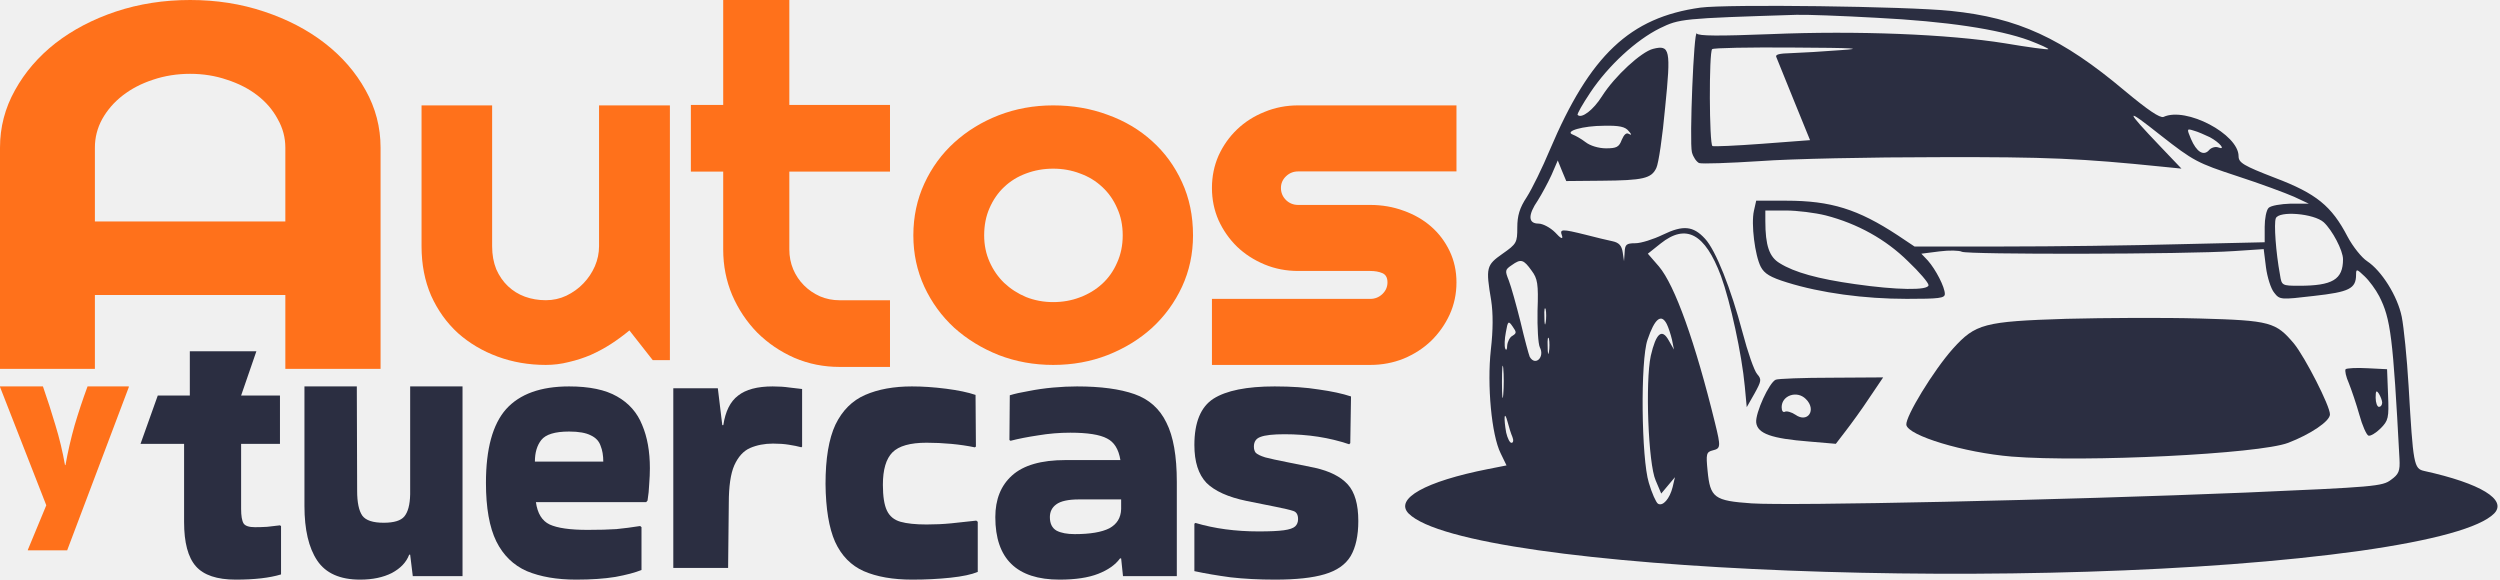
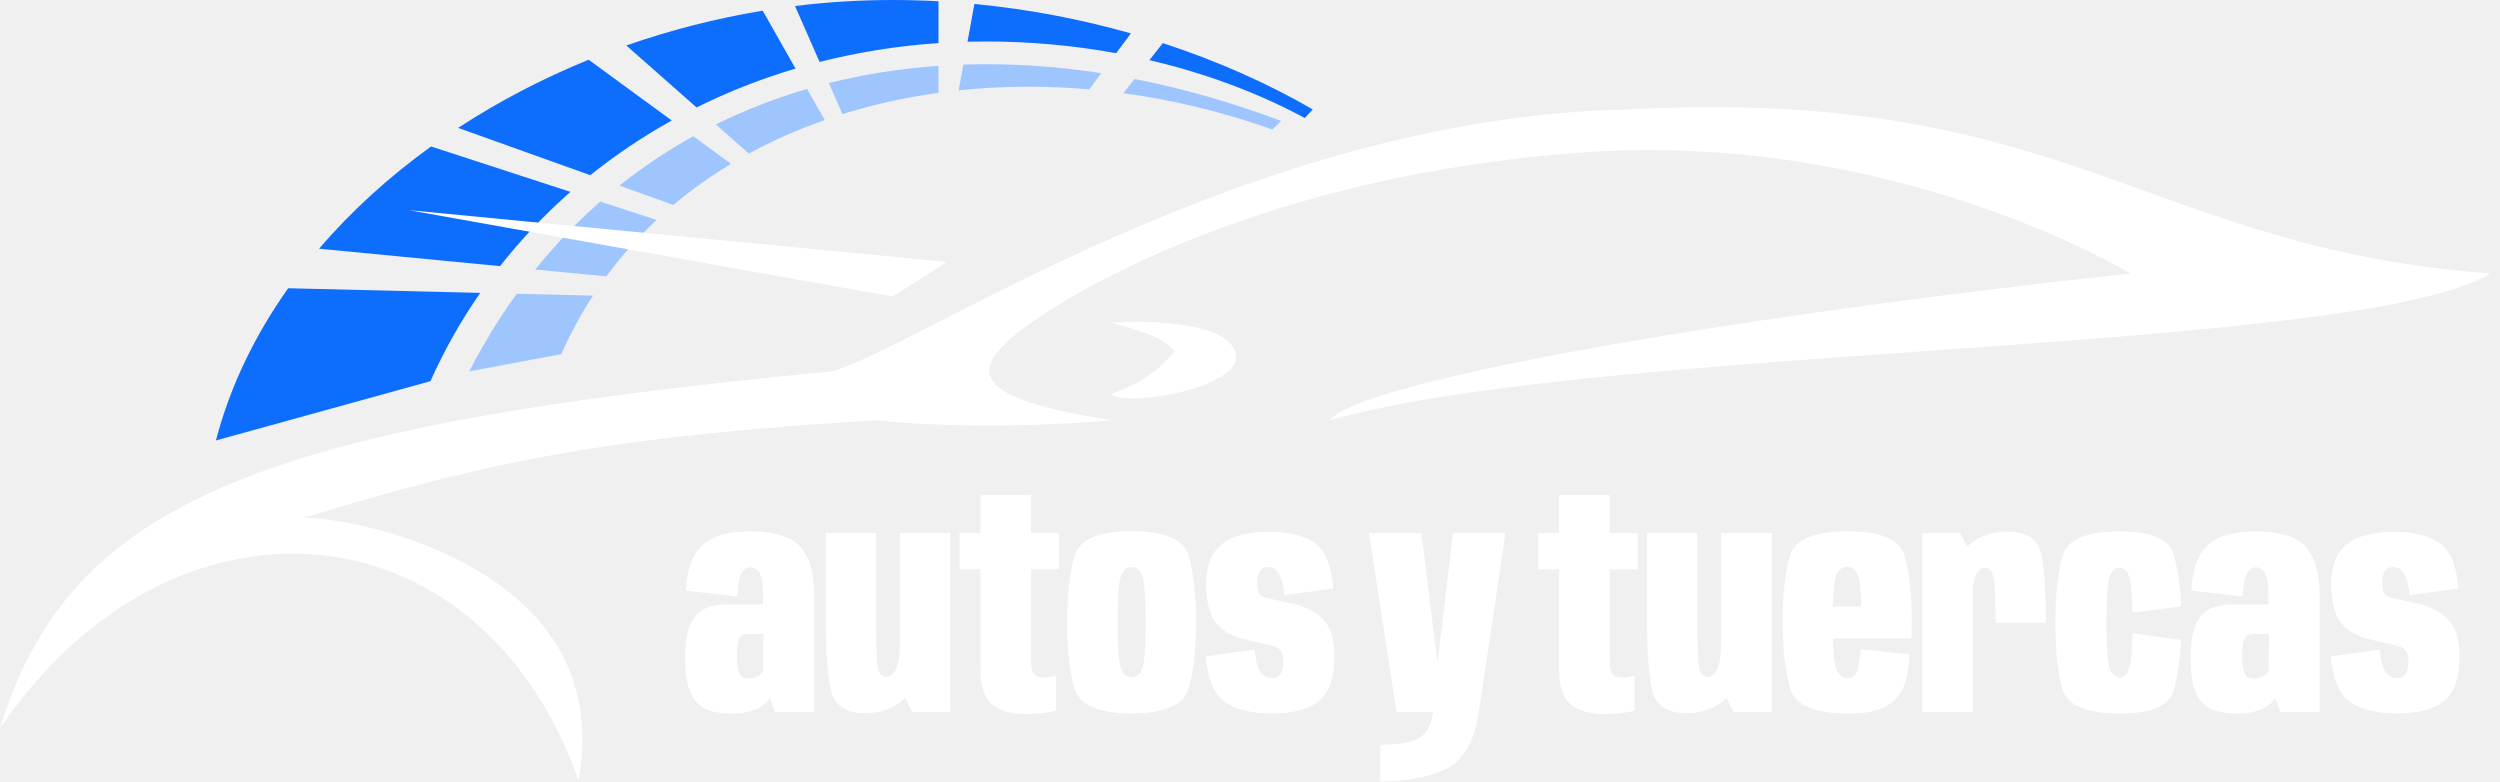
- <svg xmlns="http://www.w3.org/2000/svg" height="45" viewBox="0 0 427 99" fill="none">
-   <path d="M234.035 62.329H207V51.05H234.035C234.843 51.05 235.537 50.773 236.114 50.22C236.692 49.667 236.981 49.004 236.981 48.23C236.981 47.428 236.692 46.903 236.114 46.654C235.537 46.405 234.843 46.281 234.035 46.281H221.73C219.68 46.281 217.759 45.907 215.968 45.161C214.177 44.415 212.618 43.406 211.289 42.134C209.961 40.835 208.906 39.328 208.126 37.614C207.375 35.9 207 34.062 207 32.099C207 30.136 207.375 28.298 208.126 26.584C208.906 24.87 209.961 23.377 211.289 22.105C212.618 20.834 214.177 19.838 215.968 19.12C217.759 18.373 219.68 18 221.73 18L248.765 18V29.279H221.73C220.922 29.279 220.228 29.556 219.651 30.108C219.073 30.661 218.784 31.325 218.784 32.099C218.784 32.901 219.073 33.592 219.651 34.172C220.228 34.725 220.922 35.002 221.73 35.002H234.035C236.056 35.002 237.963 35.333 239.753 35.997C241.544 36.633 243.104 37.531 244.433 38.692C245.761 39.853 246.815 41.249 247.595 42.88C248.375 44.511 248.765 46.294 248.765 48.23C248.765 50.193 248.375 52.031 247.595 53.745C246.815 55.431 245.761 56.924 244.433 58.223C243.104 59.495 241.544 60.504 239.753 61.25C237.963 61.969 236.056 62.329 234.035 62.329Z" fill="#FF711B" />
-   <path d="M107.503 56.437C106.528 57.25 105.479 58.022 104.356 58.753C103.263 59.457 102.111 60.08 100.899 60.622C99.688 61.137 98.432 61.543 97.132 61.841C95.861 62.166 94.561 62.329 93.231 62.329C90.306 62.329 87.558 61.855 84.987 60.907C82.416 59.958 80.156 58.618 78.205 56.884C76.285 55.123 74.763 52.997 73.64 50.505C72.547 47.986 72 45.169 72 42.054V18H84.056V42.054C84.056 43.516 84.293 44.83 84.765 45.995C85.268 47.133 85.932 48.094 86.76 48.88C87.587 49.665 88.547 50.261 89.641 50.667C90.764 51.074 91.96 51.277 93.231 51.277C94.472 51.277 95.639 51.02 96.733 50.505C97.856 49.963 98.831 49.259 99.658 48.392C100.485 47.525 101.135 46.55 101.608 45.467C102.081 44.356 102.317 43.218 102.317 42.054V18H114.418V61.516H111.492L107.503 56.437Z" fill="#FF711B" />
-   <path d="M48.736 37.826V25.218C48.736 23.489 48.301 21.864 47.432 20.341C46.601 18.789 45.449 17.441 43.976 16.299C42.502 15.157 40.764 14.264 38.762 13.619C36.797 12.946 34.701 12.609 32.472 12.609C30.243 12.609 28.127 12.946 26.125 13.619C24.16 14.264 22.441 15.157 20.968 16.299C19.494 17.441 18.323 18.789 17.454 20.341C16.623 21.864 16.207 23.489 16.207 25.218V37.826H48.736ZM65 63H48.736V50.391H16.207V63H0V25.218C0 21.732 0.85 18.466 2.55 15.421C4.25 12.345 6.555 9.665 9.464 7.381C12.411 5.096 15.849 3.295 19.778 1.977C23.744 0.659 27.976 0 32.472 0C36.968 0 41.18 0.659 45.109 1.977C49.076 3.295 52.533 5.096 55.48 7.381C58.426 9.665 60.75 12.345 62.45 15.421C64.15 18.466 65 21.732 65 25.218V63Z" fill="#FF711B" />
-   <path d="M143.415 62.671C140.674 62.671 138.099 62.155 135.691 61.122C133.282 60.062 131.164 58.624 129.337 56.81C127.537 54.968 126.112 52.833 125.06 50.405C124.035 47.977 123.523 45.381 123.523 42.618V29.305H118V17.918H123.523V0H134.818V17.918H152.011V29.305H134.818V42.618C134.818 43.818 135.04 44.949 135.483 46.009C135.926 47.042 136.535 47.949 137.31 48.73C138.085 49.512 138.999 50.14 140.051 50.614C141.103 51.061 142.224 51.284 143.415 51.284H152.011V62.671H143.415Z" fill="#FF711B" />
-   <path d="M203.768 40.203C203.768 43.336 203.142 46.26 201.89 48.975C200.639 51.664 198.936 54.001 196.782 55.985C194.628 57.943 192.095 59.496 189.184 60.645C186.302 61.767 183.202 62.329 179.884 62.329C176.595 62.329 173.495 61.767 170.584 60.645C167.702 59.496 165.169 57.943 162.986 55.985C160.832 54.001 159.129 51.664 157.878 48.975C156.626 46.26 156 43.336 156 40.203C156 37.019 156.626 34.069 157.878 31.353C159.129 28.638 160.832 26.302 162.986 24.344C165.169 22.36 167.702 20.806 170.584 19.684C173.495 18.561 176.595 18 179.884 18C183.202 18 186.302 18.535 189.184 19.605C192.095 20.65 194.628 22.151 196.782 24.109C198.936 26.041 200.639 28.377 201.89 31.118C203.142 33.834 203.768 36.862 203.768 40.203ZM191.76 40.203C191.76 38.48 191.44 36.927 190.8 35.544C190.189 34.134 189.344 32.933 188.267 31.941C187.19 30.923 185.924 30.152 184.469 29.63C183.042 29.082 181.514 28.808 179.884 28.808C178.254 28.808 176.711 29.082 175.256 29.63C173.829 30.152 172.578 30.923 171.501 31.941C170.453 32.933 169.623 34.134 169.012 35.544C168.4 36.927 168.095 38.48 168.095 40.203C168.095 41.822 168.4 43.323 169.012 44.707C169.623 46.09 170.453 47.291 171.501 48.309C172.578 49.328 173.829 50.137 175.256 50.737C176.711 51.312 178.254 51.599 179.884 51.599C181.514 51.599 183.042 51.325 184.469 50.776C185.924 50.228 187.19 49.458 188.267 48.466C189.344 47.474 190.189 46.273 190.8 44.863C191.44 43.454 191.76 41.9 191.76 40.203Z" fill="#FF711B" />
-   <path d="M204.187 89.317C207.43 90.283 211.026 90.766 214.975 90.766C216.888 90.766 218.322 90.701 219.278 90.569C220.235 90.437 220.879 90.218 221.212 89.91C221.544 89.603 221.71 89.186 221.71 88.659C221.71 87.912 221.44 87.451 220.9 87.275C220.401 87.1 219.382 86.858 217.844 86.551L212.918 85.563C209.758 84.904 207.471 83.872 206.058 82.467C204.686 81.018 204 78.866 204 76.012C204 72.148 205.081 69.513 207.243 68.108C209.446 66.703 212.938 66 217.719 66C220.588 66 223.103 66.176 225.265 66.527C227.468 66.834 229.298 67.23 230.753 67.713L230.628 75.683L230.441 75.88C227.074 74.739 223.394 74.168 219.403 74.168C217.449 74.168 216.077 74.321 215.287 74.629C214.539 74.892 214.165 75.441 214.165 76.275C214.165 76.715 214.269 77.066 214.477 77.329C214.726 77.593 215.267 77.856 216.098 78.12C216.929 78.339 218.239 78.625 220.027 78.976L224.579 79.898C227.115 80.469 228.986 81.413 230.192 82.731C231.397 84.048 232 86.134 232 88.988C232 91.491 231.563 93.489 230.69 94.982C229.817 96.431 228.341 97.463 226.263 98.078C224.226 98.693 221.399 99 217.782 99C215.038 99 212.502 98.868 210.174 98.605C207.887 98.297 205.829 97.946 204 97.551V89.449L204.187 89.317Z" fill="#2B2E41" />
-   <path d="M183.947 66C188.004 66 191.279 66.439 193.773 67.317C196.267 68.196 198.084 69.82 199.225 72.192C200.408 74.519 201 77.9 201 82.335V98.407H191.808L191.491 95.377H191.301C190.498 96.475 189.251 97.353 187.56 98.012C185.87 98.671 183.672 99 180.967 99C173.656 99 170 95.443 170 88.329C170 85.299 170.951 82.928 172.853 81.216C174.797 79.459 177.84 78.581 181.982 78.581H191.364C191.068 76.737 190.307 75.507 189.082 74.892C187.856 74.234 185.764 73.904 182.806 73.904C180.946 73.904 179.108 74.058 177.29 74.365C175.515 74.629 173.952 74.936 172.599 75.287L172.409 75.156L172.472 67.515C173.318 67.251 174.395 67.01 175.706 66.79C177.016 66.527 178.389 66.329 179.826 66.198C181.305 66.066 182.679 66 183.947 66ZM183.566 91.228C186.187 91.228 188.152 90.898 189.462 90.24C190.772 89.537 191.449 88.439 191.491 86.946V85.299H184.327C182.468 85.299 181.157 85.585 180.397 86.156C179.678 86.683 179.319 87.407 179.319 88.329C179.319 89.427 179.699 90.196 180.46 90.635C181.221 91.03 182.256 91.228 183.566 91.228Z" fill="#2B2E41" />
-   <path d="M167 89.12V97.683C165.953 98.122 164.404 98.451 162.353 98.671C160.301 98.89 158.124 99 155.821 99C152.514 99 149.75 98.517 147.531 97.551C145.354 96.585 143.721 94.916 142.633 92.545C141.586 90.174 141.042 86.88 141 82.665C141 78.317 141.565 74.936 142.696 72.521C143.868 70.106 145.564 68.415 147.783 67.449C150.002 66.483 152.66 66 155.758 66C157.601 66 159.547 66.132 161.599 66.395C163.651 66.659 165.325 67.01 166.623 67.449L166.686 76.275L166.498 76.407C165.242 76.144 163.902 75.946 162.478 75.814C161.055 75.683 159.652 75.617 158.271 75.617C155.465 75.617 153.519 76.166 152.43 77.263C151.341 78.361 150.797 80.206 150.797 82.796C150.797 84.772 151.027 86.243 151.488 87.21C151.948 88.176 152.723 88.812 153.812 89.12C154.9 89.427 156.386 89.581 158.271 89.581C159.736 89.581 161.138 89.515 162.478 89.383C163.818 89.251 165.242 89.098 166.749 88.922L167 89.12Z" fill="#2B2E41" />
-   <path d="M124.362 97H115V66.315H122.606L123.367 72.616H123.543C123.894 70.264 124.732 68.583 126.059 67.575C127.385 66.525 129.355 66 131.968 66C133.021 66 133.977 66.063 134.835 66.189C135.693 66.273 136.415 66.357 137 66.441V76.27L136.883 76.396C136.259 76.228 135.537 76.081 134.718 75.955C133.938 75.829 133.041 75.766 132.027 75.766C130.583 75.766 129.277 76.018 128.106 76.522C126.975 77.026 126.078 78.013 125.415 79.484C124.791 80.912 124.479 83.054 124.479 85.911L124.362 97Z" fill="#2B2E41" />
-   <path d="M109.569 97.353C108.5 97.792 107.011 98.188 105.102 98.539C103.232 98.846 100.999 99 98.403 99C95.12 99 92.314 98.517 89.986 97.551C87.695 96.541 85.958 94.85 84.775 92.479C83.592 90.064 83 86.727 83 82.467C83 76.671 84.145 72.477 86.436 69.886C88.764 67.295 92.352 66 97.2 66C100.674 66 103.404 66.571 105.389 67.713C107.412 68.854 108.843 70.479 109.683 72.587C110.561 74.651 111 77.11 111 79.964C111 80.798 110.962 81.699 110.885 82.665C110.847 83.631 110.752 84.575 110.599 85.497L110.37 85.76H91.532C91.799 87.693 92.582 88.966 93.879 89.581C95.215 90.196 97.372 90.503 100.35 90.503C102.335 90.503 103.976 90.459 105.274 90.371C106.61 90.24 107.965 90.064 109.339 89.844L109.569 90.042V97.353ZM103.041 78.844C103.041 77.79 102.888 76.89 102.583 76.144C102.316 75.353 101.762 74.76 100.922 74.365C100.082 73.926 98.842 73.707 97.2 73.707C94.796 73.707 93.211 74.19 92.448 75.156C91.723 76.078 91.36 77.307 91.36 78.844H103.041Z" fill="#2B2E41" />
-   <path d="M61.503 99C58.075 99 55.633 97.913 54.18 95.74C52.727 93.567 52 90.462 52 86.425V66H60.944L61 83.831C61 85.827 61.298 87.246 61.894 88.089C62.491 88.887 63.702 89.286 65.528 89.286C67.279 89.286 68.453 88.931 69.05 88.222C69.683 87.468 70.019 86.204 70.056 84.429V66H79V98.401H70.503L70.056 94.742H69.888C69.404 96.028 68.416 97.071 66.925 97.869C65.435 98.623 63.627 99 61.503 99Z" fill="#2B2E41" />
-   <path d="M31.442 89.155V75.816L24 75.816L26.947 67.559L32.421 67.559V60L43.789 60L41.182 67.559H47.817V75.816H41.182V86.932C41.182 88.117 41.324 88.943 41.608 89.409C41.892 89.832 42.541 90.044 43.556 90.044C44.206 90.044 44.895 90.023 45.626 89.981C46.356 89.896 47.087 89.811 47.817 89.726L48 89.853V98.111C46.052 98.704 43.475 99 40.269 99C37.063 99 34.79 98.238 33.451 96.713C32.112 95.189 31.442 92.669 31.442 89.155Z" fill="#2B2E41" />
-   <path d="M4.752 93.917L7.907 86.303L0 66.083V66H7.333C8.098 68.191 8.808 70.396 9.464 72.615C10.146 74.834 10.693 77.109 11.102 79.438H11.184C11.594 77.136 12.113 74.876 12.741 72.657C13.397 70.438 14.134 68.219 14.953 66H22V66.125L11.471 94H4.752V93.917Z" fill="#FF711B" />
-   <path d="M290.427 1.302C278.386 2.979 271.585 9.406 264.729 25.559C263.447 28.633 261.663 32.266 260.771 33.663C259.545 35.507 259.154 36.849 259.154 38.861C259.154 41.432 259.043 41.655 256.646 43.332C253.859 45.288 253.747 45.679 254.695 51.324C255.029 53.504 255.029 56.354 254.639 59.708C253.97 65.8 254.751 74.295 256.312 77.425L257.315 79.493L254.193 80.108C243.435 82.231 238.139 85.194 240.592 87.709C250.626 97.713 349.46 101.57 403.141 94.08C415.684 92.292 423.599 90.112 425.996 87.709C428.282 85.361 423.711 82.567 414.067 80.443C412.283 80.052 412.172 79.381 411.391 65.967C411.113 61.161 410.555 55.795 410.221 54.119C409.496 50.542 406.765 46.238 404.312 44.617C403.364 44.003 401.859 42.102 400.967 40.426C398.236 35.172 395.616 33.048 388.536 30.365C383.185 28.297 382.349 27.794 382.349 26.677C382.349 22.932 373.374 18.181 369.528 19.97C368.914 20.193 366.852 18.796 362.894 15.498C352.191 6.5 344.666 3.035 333.183 1.861C325.657 1.079 294.998 0.688 290.427 1.302ZM320.473 3.035C332.569 3.65 341.321 4.991 346.561 6.891C348.456 7.618 349.961 8.289 349.85 8.4C349.739 8.512 346.394 8.065 342.436 7.394C332.681 5.829 317.184 5.215 302.412 5.829C293.716 6.165 290.037 6.165 289.814 5.718C289.312 4.935 288.532 24.162 288.978 26.006C289.2 26.844 289.758 27.627 290.204 27.85C290.706 28.018 295.388 27.85 300.628 27.515C305.868 27.124 319.581 26.844 331.064 26.844C349.683 26.788 355.536 27.068 369.249 28.465L372.594 28.8L368.97 25C362.838 18.573 362.894 18.237 369.026 23.1C374.656 27.515 375.325 27.85 382.126 30.086C386.084 31.371 390.432 32.992 391.825 33.607L394.334 34.781H391.268C389.54 34.837 387.867 35.116 387.477 35.507C387.087 35.898 386.808 37.352 386.808 38.749V41.376L372.203 41.711C364.12 41.935 350.686 42.102 342.269 42.102H326.995L324.152 40.202C317.351 35.731 312.724 34.278 305.088 34.278H299.959L299.569 36.01C299.067 38.246 299.736 43.611 300.74 45.568C301.353 46.741 302.356 47.356 305.255 48.25C310.996 50.039 318.41 51.045 325.657 51.045C331.176 51.045 332.179 50.933 332.179 50.206C332.179 49.033 330.618 46.015 329.28 44.506L328.166 43.332L331.231 42.941C332.96 42.717 334.632 42.773 335.078 42.996C335.858 43.499 373.541 43.444 381.568 42.885L386.641 42.549L387.031 45.679C387.254 47.356 387.867 49.312 388.425 49.983C389.373 51.212 389.54 51.212 395.226 50.542C401.246 49.871 402.417 49.312 402.417 46.909C402.417 45.903 402.528 45.903 403.866 47.188C404.646 47.915 405.761 49.424 406.374 50.598C408.325 54.454 408.716 57.416 409.831 78.375C409.942 80.443 409.719 81.002 408.381 81.952C406.932 83.07 405.483 83.182 383.575 84.132C352.414 85.417 305.868 86.423 299.179 85.976C292.768 85.529 292.099 85.026 291.653 80.387C291.375 77.537 291.43 77.201 292.545 76.922C293.883 76.587 293.939 76.363 292.935 72.283C289.535 58.422 286.079 48.753 283.347 45.512L281.452 43.332L283.626 41.599C287.974 38.134 291.207 39.867 293.939 47.132C295.555 51.548 297.506 60.546 298.008 65.967L298.343 69.544L299.68 67.197C300.851 65.073 300.907 64.794 300.126 63.9C299.625 63.341 298.51 60.155 297.618 56.745C295.667 49.368 293.047 42.717 291.207 40.761C289.2 38.581 287.472 38.413 284.016 40.09C282.4 40.873 280.281 41.543 279.334 41.543C277.773 41.543 277.55 41.767 277.494 43.052L277.383 44.617L277.16 43.108C276.993 41.935 276.491 41.432 275.432 41.208C274.596 41.04 272.533 40.537 270.805 40.09C266.736 39.084 266.345 39.084 266.791 40.258C267.014 40.929 266.568 40.761 265.621 39.699C264.785 38.861 263.502 38.19 262.778 38.19C260.994 38.19 260.938 36.737 262.666 34.222C263.335 33.16 264.394 31.204 265.008 29.862L266.067 27.403L266.791 29.192L267.516 30.924L273.536 30.868C280.672 30.812 282.065 30.477 282.901 28.689C283.292 27.906 283.961 23.267 284.407 18.349C285.41 8.456 285.243 7.618 282.344 8.345C280.337 8.848 275.822 12.983 273.648 16.393C272.143 18.796 270.136 20.305 269.467 19.634C269.3 19.523 270.303 17.79 271.641 15.778C274.707 11.195 279.445 6.835 283.515 4.823C286.859 3.203 287.194 3.147 306.816 2.532C308.376 2.476 314.508 2.7 320.473 3.035ZM314.341 8.568C311.442 8.792 307.708 9.015 306.035 9.071C303.861 9.127 303.137 9.295 303.415 9.798C303.582 10.189 304.92 13.542 306.425 17.231L309.157 23.938L301.018 24.553C296.559 24.888 292.712 25.056 292.489 24.944C291.932 24.665 291.876 8.903 292.434 8.4C292.601 8.177 298.844 8.065 306.202 8.121C316.85 8.177 318.522 8.289 314.341 8.568ZM278.163 22.373C278.721 22.988 278.721 23.155 278.219 22.876C277.773 22.597 277.383 22.988 276.993 23.882C276.547 25.112 276.101 25.335 274.317 25.335C273.035 25.335 271.585 24.888 270.805 24.273C270.08 23.714 269.077 23.155 268.631 22.988C267.126 22.429 270.359 21.479 273.982 21.479C276.547 21.423 277.606 21.646 278.163 22.373ZM377.443 23.435C379.116 24.329 380.286 25.726 378.837 25.168C378.391 25 377.666 25.223 377.332 25.615C376.384 26.732 375.158 25.95 374.21 23.714C373.485 21.982 373.485 21.926 374.712 22.317C375.381 22.485 376.607 23.044 377.443 23.435ZM311.833 36.793C317.24 38.19 322.089 40.873 325.88 44.617C327.831 46.462 329.392 48.306 329.392 48.697C329.392 49.648 323.873 49.536 316.85 48.53C310.495 47.635 306.481 46.518 303.973 44.953C302.189 43.891 301.52 41.935 301.52 37.743V35.954H305.032C306.927 35.954 310.049 36.346 311.833 36.793ZM396.898 37.966C398.347 39.308 400.187 42.773 400.187 44.282C400.187 47.747 398.403 48.809 392.661 48.809C389.763 48.809 389.707 48.753 389.428 46.965C388.704 43.052 388.369 38.19 388.704 37.296C389.205 35.954 395.226 36.457 396.898 37.966ZM261.607 46.238C262.611 47.58 262.778 48.474 262.611 53.057C262.555 55.963 262.722 58.758 263.001 59.316C263.893 60.993 262.22 62.614 261.273 60.937C261.106 60.546 260.381 57.863 259.712 55.013C258.987 52.107 258.095 48.921 257.705 47.915C257.036 46.238 257.036 46.071 258.207 45.288C259.768 44.17 260.214 44.282 261.607 46.238ZM264.004 55.069C263.893 55.795 263.781 55.348 263.781 54.119C263.725 52.889 263.837 52.33 264.004 52.833C264.116 53.392 264.116 54.398 264.004 55.069ZM284.685 55.348C284.964 55.907 285.354 57.081 285.577 58.031L285.912 59.708L285.02 58.143C283.849 56.019 282.846 56.913 281.954 60.77C281.006 65.129 281.508 79.213 282.79 82.064L283.738 84.299L284.908 82.902L286.079 81.505L285.689 83.182C285.187 85.194 284.016 86.535 283.18 86.032C282.846 85.808 282.121 84.188 281.619 82.455C280.337 78.319 280.17 61.552 281.396 58.031C282.623 54.398 283.738 53.504 284.685 55.348ZM258.318 57.36C257.872 57.584 257.482 58.366 257.426 59.037C257.426 59.708 257.259 59.931 257.092 59.54C256.925 59.149 256.98 57.863 257.203 56.745C257.538 54.789 257.649 54.733 258.374 55.795C259.043 56.745 259.043 56.913 258.318 57.36ZM264.562 60.099C264.45 60.825 264.339 60.378 264.339 59.149C264.283 57.919 264.394 57.36 264.562 57.863C264.673 58.422 264.673 59.428 264.562 60.099ZM256.757 67.365C256.646 68.706 256.534 67.756 256.534 65.297C256.534 62.838 256.646 61.776 256.757 62.894C256.869 64.067 256.869 66.079 256.757 67.365ZM258.318 74.63C258.541 75.189 258.486 75.636 258.151 75.636C257.872 75.636 257.482 74.854 257.259 73.904C256.813 71.445 256.925 69.936 257.482 72.004C257.705 72.898 258.095 74.127 258.318 74.63Z" fill="#2B2E41" />
-   <path d="M352.916 54.454C338.868 54.901 337.419 55.292 333.573 59.54C330.228 63.285 325.434 71.165 325.601 72.562C325.88 74.407 335.468 77.313 343.607 77.984C356.149 78.99 385.861 77.537 390.822 75.636C394.612 74.183 397.957 71.948 397.957 70.774C397.957 69.321 393.721 61.049 391.825 58.702C388.704 55.013 387.812 54.733 375.66 54.398C369.695 54.23 359.438 54.286 352.916 54.454Z" fill="#2B2E41" />
-   <path d="M400.633 63.061C400.466 63.285 400.689 64.347 401.19 65.464C401.636 66.582 402.472 69.041 402.974 70.83C403.476 72.674 404.2 74.295 404.535 74.407C404.869 74.519 405.817 73.96 406.597 73.177C407.935 71.836 408.047 71.389 407.88 67.421L407.712 63.061L404.368 62.894C402.472 62.782 400.8 62.894 400.633 63.061ZM406.876 68.762C406.876 69.153 406.653 69.489 406.319 69.489C406.04 69.489 405.761 68.818 405.761 67.924C405.761 66.75 405.873 66.582 406.319 67.253C406.597 67.7 406.876 68.427 406.876 68.762Z" fill="#2B2E41" />
-   <path d="M303.304 64.85C302.189 65.297 299.792 70.55 299.959 72.171C300.182 74.072 302.579 74.91 308.99 75.413L313.561 75.804L315.233 73.624C316.181 72.395 318.02 69.88 319.302 67.924L321.644 64.458L312.836 64.514C307.986 64.514 303.694 64.682 303.304 64.85ZM308.432 68.147C310.328 69.992 308.767 72.339 306.648 70.83C305.979 70.383 305.143 70.159 304.865 70.327C304.53 70.495 304.307 70.159 304.307 69.544C304.307 67.532 306.927 66.638 308.432 68.147Z" fill="#2B2E41" />
+ <svg xmlns="http://www.w3.org/2000/svg" width="128" height="40" viewBox="0 0 128 40" fill="none">
+   <path fill-rule="evenodd" clip-rule="evenodd" d="M43.134 5.843C44.713 5.349 46.359 4.985 48.05 4.751V3.371C46.121 3.505 44.245 3.8 42.437 4.254L43.134 5.843ZM35.496 6.975C34.171 7.709 32.908 8.552 31.715 9.503L34.48 10.493C35.401 9.717 36.386 9.015 37.427 8.388L35.496 6.975ZM36.649 6.371L38.341 7.864C39.571 7.192 40.871 6.619 42.224 6.145L41.323 4.556C39.702 5.029 38.141 5.634 36.649 6.371ZM33.616 11.261L30.735 10.322C29.544 11.366 28.43 12.525 27.402 13.8L31.045 14.151C31.817 13.103 32.677 12.14 33.616 11.261ZM30.362 15.136L26.455 15.041C25.567 16.27 24.755 17.595 24.024 19.014L28.74 18.13C29.208 17.071 29.751 16.073 30.362 15.136ZM56.385 3.746C53.98 3.377 51.618 3.231 49.325 3.306L49.085 4.625C51.263 4.395 53.507 4.378 55.769 4.575L56.385 3.746ZM57.517 4.77L58.089 4.044C60.559 4.527 63.069 5.242 65.59 6.191L65.148 6.633C62.64 5.737 60.074 5.117 57.517 4.77Z" fill="#9EC5FE" />
+   <path fill-rule="evenodd" clip-rule="evenodd" d="M41.962 3.172C43.908 2.677 45.942 2.349 48.05 2.206V0.064C47.267 0.022 46.48 0 45.691 0C44.016 0 42.35 0.105 40.706 0.308L41.962 3.172ZM39.05 0.547L40.731 3.511C38.957 4.038 37.264 4.706 35.663 5.501L32.068 2.329C34.312 1.544 36.653 0.942 39.05 0.547ZM30.139 3.058C27.768 4.023 25.523 5.197 23.456 6.548L30.223 8.97C31.518 7.931 32.912 6.994 34.393 6.169L30.139 3.058ZM25.602 13.626C26.679 12.258 27.885 10.986 29.206 9.824L22.071 7.499C19.914 9.055 17.98 10.812 16.336 12.734L25.602 13.626ZM14.755 14.758L24.589 14.996C23.602 16.418 22.747 17.93 22.038 19.517L11.055 22.552C11.777 19.785 13.047 17.166 14.755 14.758ZM49.889 0.202L49.537 2.136C49.852 2.128 50.168 2.124 50.486 2.124C52.746 2.124 54.982 2.329 57.146 2.724L57.901 1.709C55.338 0.982 52.645 0.466 49.889 0.202ZM59.536 2.207L58.85 3.079C61.695 3.743 64.387 4.743 66.807 6.043L67.212 5.601C64.892 4.259 62.303 3.109 59.536 2.207Z" fill="#0D6EFD" />
+   <path d="M127.5 14.003C120.72 18.13 81.659 17.627 68.098 21.52C69.425 19.604 87.571 16.322 109.075 14.003C109.075 14.003 96.988 6.633 80.922 7.812C64.856 8.991 54.824 14.861 52.032 17.098C49.24 19.335 50.584 20.497 56.896 21.52C56.896 21.52 50.818 22.117 44.809 21.52C32.104 22.302 25.669 23.39 15.477 26.532C16.741 26.312 31.691 28.448 29.627 39.945C24.468 25.5 8.697 24.468 0 37.292C3.565 25.641 13.346 21.796 42.598 19.014C46.918 17.845 63.983 5.979 83.428 5.601C105.832 4.422 109.812 12.676 127.5 14.003Z" fill="white" />
+   <path d="M63.234 17.983C62.544 16.119 56.896 16.509 56.896 16.509C58.51 16.989 59.492 17.238 60.139 17.983C58.991 19.342 58.23 19.613 56.896 20.194C57.581 20.872 63.924 19.846 63.234 17.983Z" fill="white" />
+   <path d="M122.711 36.528C121.669 36.528 120.869 36.331 120.312 35.938C119.76 35.539 119.439 34.76 119.347 33.6L121.845 33.263C121.886 33.779 121.976 34.149 122.114 34.374C122.257 34.599 122.458 34.711 122.719 34.711C122.929 34.711 123.079 34.637 123.171 34.489C123.268 34.341 123.317 34.131 123.317 33.861C123.317 33.457 123.176 33.209 122.895 33.117C122.614 33.025 122.167 32.915 121.554 32.787C120.803 32.639 120.248 32.353 119.891 31.929C119.538 31.5 119.362 30.828 119.362 29.913C119.362 28.968 119.628 28.286 120.159 27.867C120.69 27.442 121.49 27.23 122.558 27.23C123.611 27.23 124.403 27.427 124.934 27.821C125.471 28.209 125.782 28.981 125.869 30.135L123.371 30.465C123.325 30 123.233 29.645 123.095 29.4C122.962 29.154 122.778 29.032 122.543 29.032C122.323 29.032 122.172 29.108 122.091 29.262C122.009 29.41 121.968 29.619 121.968 29.89C121.968 30.284 122.103 30.519 122.374 30.595C122.65 30.667 123.079 30.761 123.662 30.879C124.357 31.012 124.906 31.277 125.31 31.676C125.719 32.069 125.923 32.711 125.923 33.6C125.923 34.688 125.665 35.45 125.149 35.884C124.633 36.313 123.82 36.528 122.711 36.528Z" fill="white" />
+   <path d="M114.62 36.535C114.329 36.535 114.056 36.515 113.8 36.474C113.55 36.438 113.323 36.364 113.118 36.252C112.919 36.139 112.745 35.978 112.597 35.769C112.454 35.559 112.344 35.286 112.267 34.949C112.196 34.612 112.16 34.198 112.16 33.707C112.16 33.258 112.191 32.872 112.252 32.55C112.318 32.228 112.413 31.965 112.536 31.76C112.658 31.551 112.809 31.387 112.988 31.27C113.167 31.152 113.369 31.07 113.593 31.024C113.823 30.973 114.076 30.948 114.352 30.948H116.146V30.572C116.146 30.148 116.12 29.829 116.069 29.614C116.018 29.395 115.944 29.246 115.847 29.17C115.75 29.088 115.635 29.047 115.502 29.047C115.384 29.047 115.28 29.085 115.188 29.162C115.096 29.239 115.016 29.384 114.95 29.599C114.889 29.808 114.848 30.12 114.827 30.534L112.198 30.243C112.229 29.635 112.326 29.134 112.49 28.74C112.653 28.347 112.875 28.038 113.156 27.813C113.437 27.588 113.775 27.432 114.168 27.345C114.567 27.253 115.011 27.207 115.502 27.207C116.217 27.207 116.815 27.302 117.295 27.491C117.781 27.675 118.146 28.012 118.391 28.503C118.642 28.988 118.767 29.688 118.767 30.603V36.451H116.759L116.483 35.731C116.447 35.828 116.373 35.925 116.261 36.022C116.153 36.114 116.018 36.201 115.854 36.282C115.691 36.359 115.504 36.42 115.295 36.467C115.085 36.512 114.861 36.535 114.62 36.535ZM115.364 34.742C115.446 34.742 115.527 34.734 115.609 34.719C115.696 34.699 115.778 34.67 115.854 34.635C115.931 34.599 115.995 34.558 116.046 34.512C116.097 34.461 116.13 34.405 116.146 34.343L116.176 32.458H115.387C115.305 32.458 115.228 32.471 115.157 32.496C115.085 32.517 115.022 32.565 114.965 32.642C114.914 32.713 114.873 32.826 114.843 32.979C114.817 33.127 114.804 33.332 114.804 33.592C114.804 33.843 114.82 34.044 114.85 34.198C114.881 34.351 114.922 34.466 114.973 34.543C115.024 34.619 115.083 34.673 115.149 34.704C115.221 34.729 115.292 34.742 115.364 34.742Z" fill="white" />
+   <path d="M108.524 36.535C106.807 36.535 105.828 36.109 105.588 35.255C105.353 34.397 105.236 33.278 105.236 31.898C105.236 30.483 105.353 29.349 105.588 28.495C105.828 27.637 106.807 27.207 108.524 27.207C110.174 27.207 111.102 27.614 111.306 28.426C111.516 29.233 111.638 30.107 111.674 31.047L109.183 31.369C109.168 30.404 109.109 29.78 109.007 29.499C108.905 29.213 108.744 29.07 108.524 29.07C108.304 29.07 108.136 29.218 108.018 29.515C107.906 29.806 107.849 30.6 107.849 31.898C107.849 33.135 107.906 33.909 108.018 34.221C108.136 34.527 108.304 34.681 108.524 34.681C108.744 34.681 108.905 34.532 109.007 34.236C109.109 33.94 109.168 33.337 109.183 32.427L111.674 32.764C111.638 33.633 111.516 34.479 111.306 35.301C111.102 36.124 110.174 36.535 108.524 36.535Z" fill="white" />
+   <path d="M102.175 31.883C102.175 30.575 102.134 29.78 102.052 29.499C101.97 29.213 101.832 29.07 101.638 29.07C101.423 29.07 101.262 29.208 101.155 29.484C101.053 29.76 101.002 30.051 101.002 30.358L100.005 30.074C100.005 29.073 100.274 28.347 100.81 27.897C101.347 27.442 101.996 27.215 102.757 27.215C103.779 27.215 104.367 27.611 104.52 28.403C104.673 29.195 104.75 30.355 104.75 31.883H102.175ZM98.419 36.451V27.292H100.366L101.002 28.602V36.451H98.419Z" fill="white" />
+   <path d="M94.588 36.535C92.866 36.535 91.882 36.088 91.637 35.194C91.392 34.295 91.269 33.178 91.269 31.845C91.269 30.475 91.389 29.359 91.629 28.495C91.874 27.632 92.858 27.2 94.58 27.2C96.312 27.2 97.296 27.634 97.531 28.503C97.766 29.372 97.884 30.485 97.884 31.845C97.884 32.151 97.876 32.432 97.861 32.688H93.614V31.055H95.415L95.293 31.277C95.293 30.342 95.237 29.732 95.124 29.446C95.017 29.159 94.836 29.016 94.58 29.016C94.325 29.016 94.135 29.167 94.013 29.469C93.895 29.765 93.837 30.557 93.837 31.845C93.837 33.153 93.898 33.96 94.021 34.267C94.143 34.568 94.332 34.719 94.588 34.719V36.535ZM94.588 34.719C94.741 34.719 94.859 34.678 94.94 34.596C95.027 34.509 95.096 34.346 95.147 34.106C95.198 33.866 95.244 33.577 95.285 33.24L97.769 33.508C97.728 34.32 97.6 34.926 97.385 35.324C97.176 35.723 96.864 36.025 96.45 36.229C96.036 36.433 95.415 36.535 94.588 36.535V34.719Z" fill="white" />
+   <path d="M88.754 36.451L88.126 35.225V27.292H90.709V36.451H88.754ZM86.907 27.292V32.212C86.907 33.291 86.94 33.968 87.007 34.244C87.078 34.52 87.216 34.658 87.421 34.658C87.635 34.658 87.806 34.512 87.934 34.221C88.062 33.929 88.126 33.492 88.126 32.91L89.398 33.163C89.398 34.088 89.125 34.877 88.578 35.531C88.031 36.185 87.293 36.513 86.363 36.513C85.315 36.513 84.715 36.086 84.562 35.232C84.408 34.379 84.332 33.393 84.332 32.274V27.292H86.907Z" fill="white" />
+   <path d="M82.101 36.558C81.422 36.558 80.873 36.403 80.454 36.091C80.034 35.774 79.825 35.174 79.825 34.29V29.147H78.752V27.292H79.825V25.353H82.416V27.292H83.849V29.147H82.416V33.791C82.416 34.175 82.472 34.42 82.584 34.527C82.697 34.635 82.853 34.688 83.052 34.688C83.297 34.688 83.509 34.653 83.688 34.581V36.398C83.177 36.505 82.648 36.558 82.101 36.558Z" fill="white" />
+   <path d="M71.502 36.451L70.092 27.292H72.782L73.702 34.803H73.495L74.392 27.292H77.082L75.718 36.451H71.502ZM70.667 40V38.137C71.53 38.132 72.172 38.025 72.591 37.816C73.015 37.611 73.278 37.154 73.38 36.444L75.718 36.451C75.493 37.948 74.944 38.914 74.07 39.348C73.196 39.783 72.062 40 70.667 40Z" fill="white" />
+   <path d="M65.109 36.528C64.066 36.528 63.266 36.331 62.709 35.938C62.157 35.539 61.836 34.76 61.744 33.6L64.242 33.263C64.283 33.779 64.373 34.149 64.511 34.374C64.654 34.599 64.856 34.711 65.116 34.711C65.326 34.711 65.476 34.637 65.568 34.489C65.665 34.341 65.714 34.131 65.714 33.861C65.714 33.457 65.573 33.209 65.292 33.117C65.011 33.025 64.564 32.915 63.951 32.787C63.2 32.639 62.645 32.353 62.288 31.929C61.935 31.5 61.759 30.828 61.759 29.913C61.759 28.968 62.025 28.286 62.556 27.867C63.087 27.442 63.887 27.23 64.955 27.23C66.008 27.23 66.8 27.427 67.331 27.821C67.868 28.209 68.18 28.981 68.266 30.135L65.768 30.465C65.722 30 65.63 29.645 65.492 29.4C65.359 29.154 65.175 29.032 64.94 29.032C64.72 29.032 64.569 29.108 64.488 29.262C64.406 29.41 64.365 29.619 64.365 29.89C64.365 30.284 64.5 30.519 64.771 30.595C65.047 30.667 65.476 30.761 66.059 30.879C66.754 31.012 67.303 31.277 67.707 31.676C68.116 32.069 68.32 32.711 68.32 33.6C68.32 34.688 68.062 35.45 67.546 35.884C67.03 36.313 66.217 36.528 65.109 36.528Z" fill="white" />
+   <path d="M57.935 36.528C56.234 36.528 55.258 36.096 55.007 35.232C54.762 34.369 54.639 33.24 54.639 31.845C54.639 30.46 54.762 29.338 55.007 28.48C55.258 27.621 56.234 27.192 57.935 27.192C59.637 27.192 60.613 27.621 60.863 28.48C61.114 29.338 61.239 30.46 61.239 31.845C61.239 33.24 61.114 34.369 60.863 35.232C60.613 36.096 59.637 36.528 57.935 36.528ZM57.935 34.681C58.181 34.681 58.362 34.538 58.479 34.251C58.597 33.96 58.656 33.16 58.656 31.852C58.656 30.549 58.597 29.755 58.479 29.469C58.362 29.177 58.181 29.032 57.935 29.032C57.695 29.032 57.516 29.177 57.399 29.469C57.281 29.755 57.222 30.549 57.222 31.852C57.222 33.16 57.281 33.96 57.399 34.251C57.516 34.538 57.695 34.681 57.935 34.681Z" fill="white" />
+   <path d="M52.477 36.558C51.798 36.558 51.249 36.403 50.83 36.091C50.411 35.774 50.201 35.174 50.201 34.29V29.147H49.128V27.292H50.201V25.353H52.792V27.292H54.225V29.147H52.792V33.791C52.792 34.175 52.848 34.42 52.96 34.527C53.073 34.635 53.229 34.688 53.428 34.688C53.673 34.688 53.885 34.653 54.064 34.581V36.398C53.553 36.505 53.024 36.558 52.477 36.558Z" fill="white" />
+   <path d="M46.705 36.451L46.077 35.225V27.292H48.66V36.451H46.705ZM44.858 27.292V32.212C44.858 33.291 44.891 33.968 44.958 34.244C45.029 34.52 45.167 34.658 45.372 34.658C45.586 34.658 45.757 34.512 45.885 34.221C46.013 33.929 46.077 33.492 46.077 32.91L47.349 33.163C47.349 34.088 47.076 34.877 46.529 35.531C45.982 36.185 45.244 36.513 44.314 36.513C43.266 36.513 42.666 36.086 42.513 35.232C42.359 34.379 42.283 33.393 42.283 32.274V27.292H44.858Z" fill="white" />
+   <path d="M37.541 36.535C37.25 36.535 36.977 36.515 36.721 36.474C36.471 36.438 36.243 36.364 36.039 36.252C35.84 36.139 35.666 35.978 35.518 35.769C35.375 35.559 35.265 35.286 35.188 34.949C35.117 34.612 35.081 34.198 35.081 33.707C35.081 33.258 35.112 32.872 35.173 32.55C35.239 32.228 35.334 31.965 35.456 31.76C35.579 31.551 35.73 31.387 35.909 31.27C36.088 31.152 36.289 31.07 36.514 31.024C36.744 30.973 36.997 30.948 37.273 30.948H39.067V30.572C39.067 30.148 39.041 29.829 38.99 29.614C38.939 29.395 38.865 29.246 38.768 29.17C38.671 29.088 38.556 29.047 38.423 29.047C38.305 29.047 38.2 29.085 38.108 29.162C38.017 29.239 37.937 29.384 37.871 29.599C37.81 29.808 37.769 30.12 37.748 30.534L35.119 30.243C35.15 29.635 35.247 29.134 35.41 28.74C35.574 28.347 35.796 28.038 36.077 27.813C36.358 27.588 36.696 27.432 37.089 27.345C37.488 27.253 37.932 27.207 38.423 27.207C39.138 27.207 39.736 27.302 40.216 27.491C40.702 27.675 41.067 28.012 41.312 28.503C41.563 28.988 41.688 29.688 41.688 30.603V36.451H39.68L39.404 35.731C39.368 35.828 39.294 35.925 39.182 36.022C39.074 36.114 38.939 36.201 38.775 36.282C38.612 36.359 38.425 36.42 38.216 36.467C38.006 36.512 37.782 36.535 37.541 36.535ZM38.285 34.742C38.367 34.742 38.448 34.734 38.53 34.719C38.617 34.699 38.699 34.67 38.775 34.635C38.852 34.599 38.916 34.558 38.967 34.512C39.018 34.461 39.051 34.405 39.067 34.343L39.097 32.458H38.308C38.226 32.458 38.149 32.471 38.078 32.496C38.006 32.517 37.942 32.565 37.886 32.642C37.835 32.713 37.794 32.826 37.764 32.979C37.738 33.127 37.725 33.332 37.725 33.592C37.725 33.843 37.741 34.044 37.771 34.198C37.802 34.351 37.843 34.466 37.894 34.543C37.945 34.619 38.004 34.673 38.07 34.704C38.142 34.729 38.213 34.742 38.285 34.742Z" fill="white" />
+   <path d="M48.494 13.413L45.694 15.182L20.93 10.76L48.494 13.413Z" fill="white" />
</svg>
